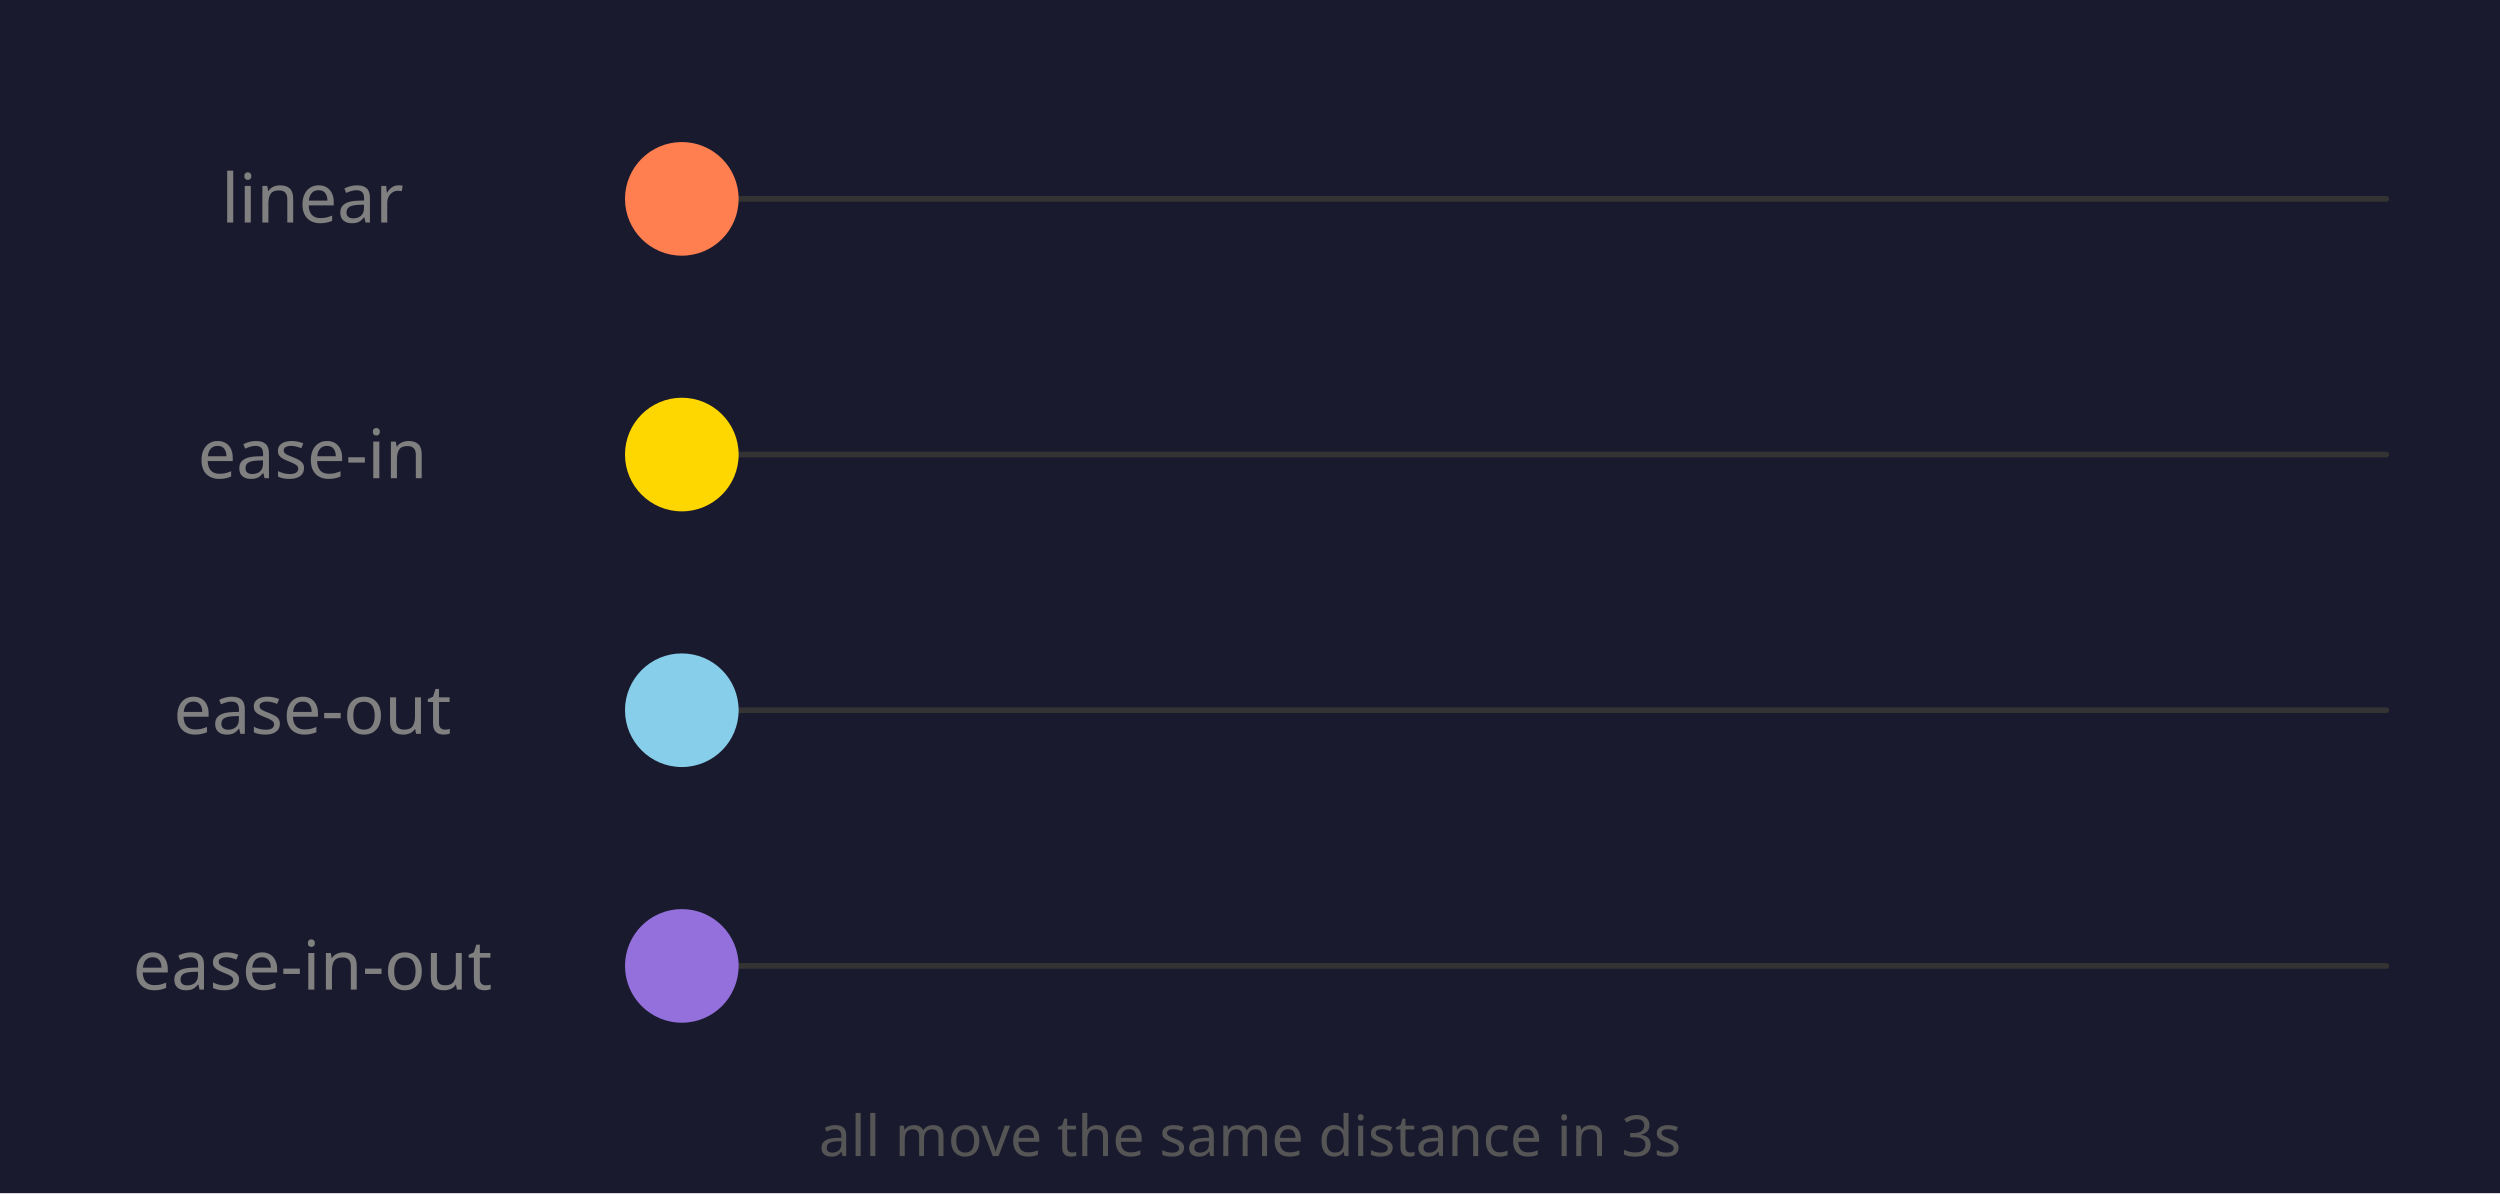
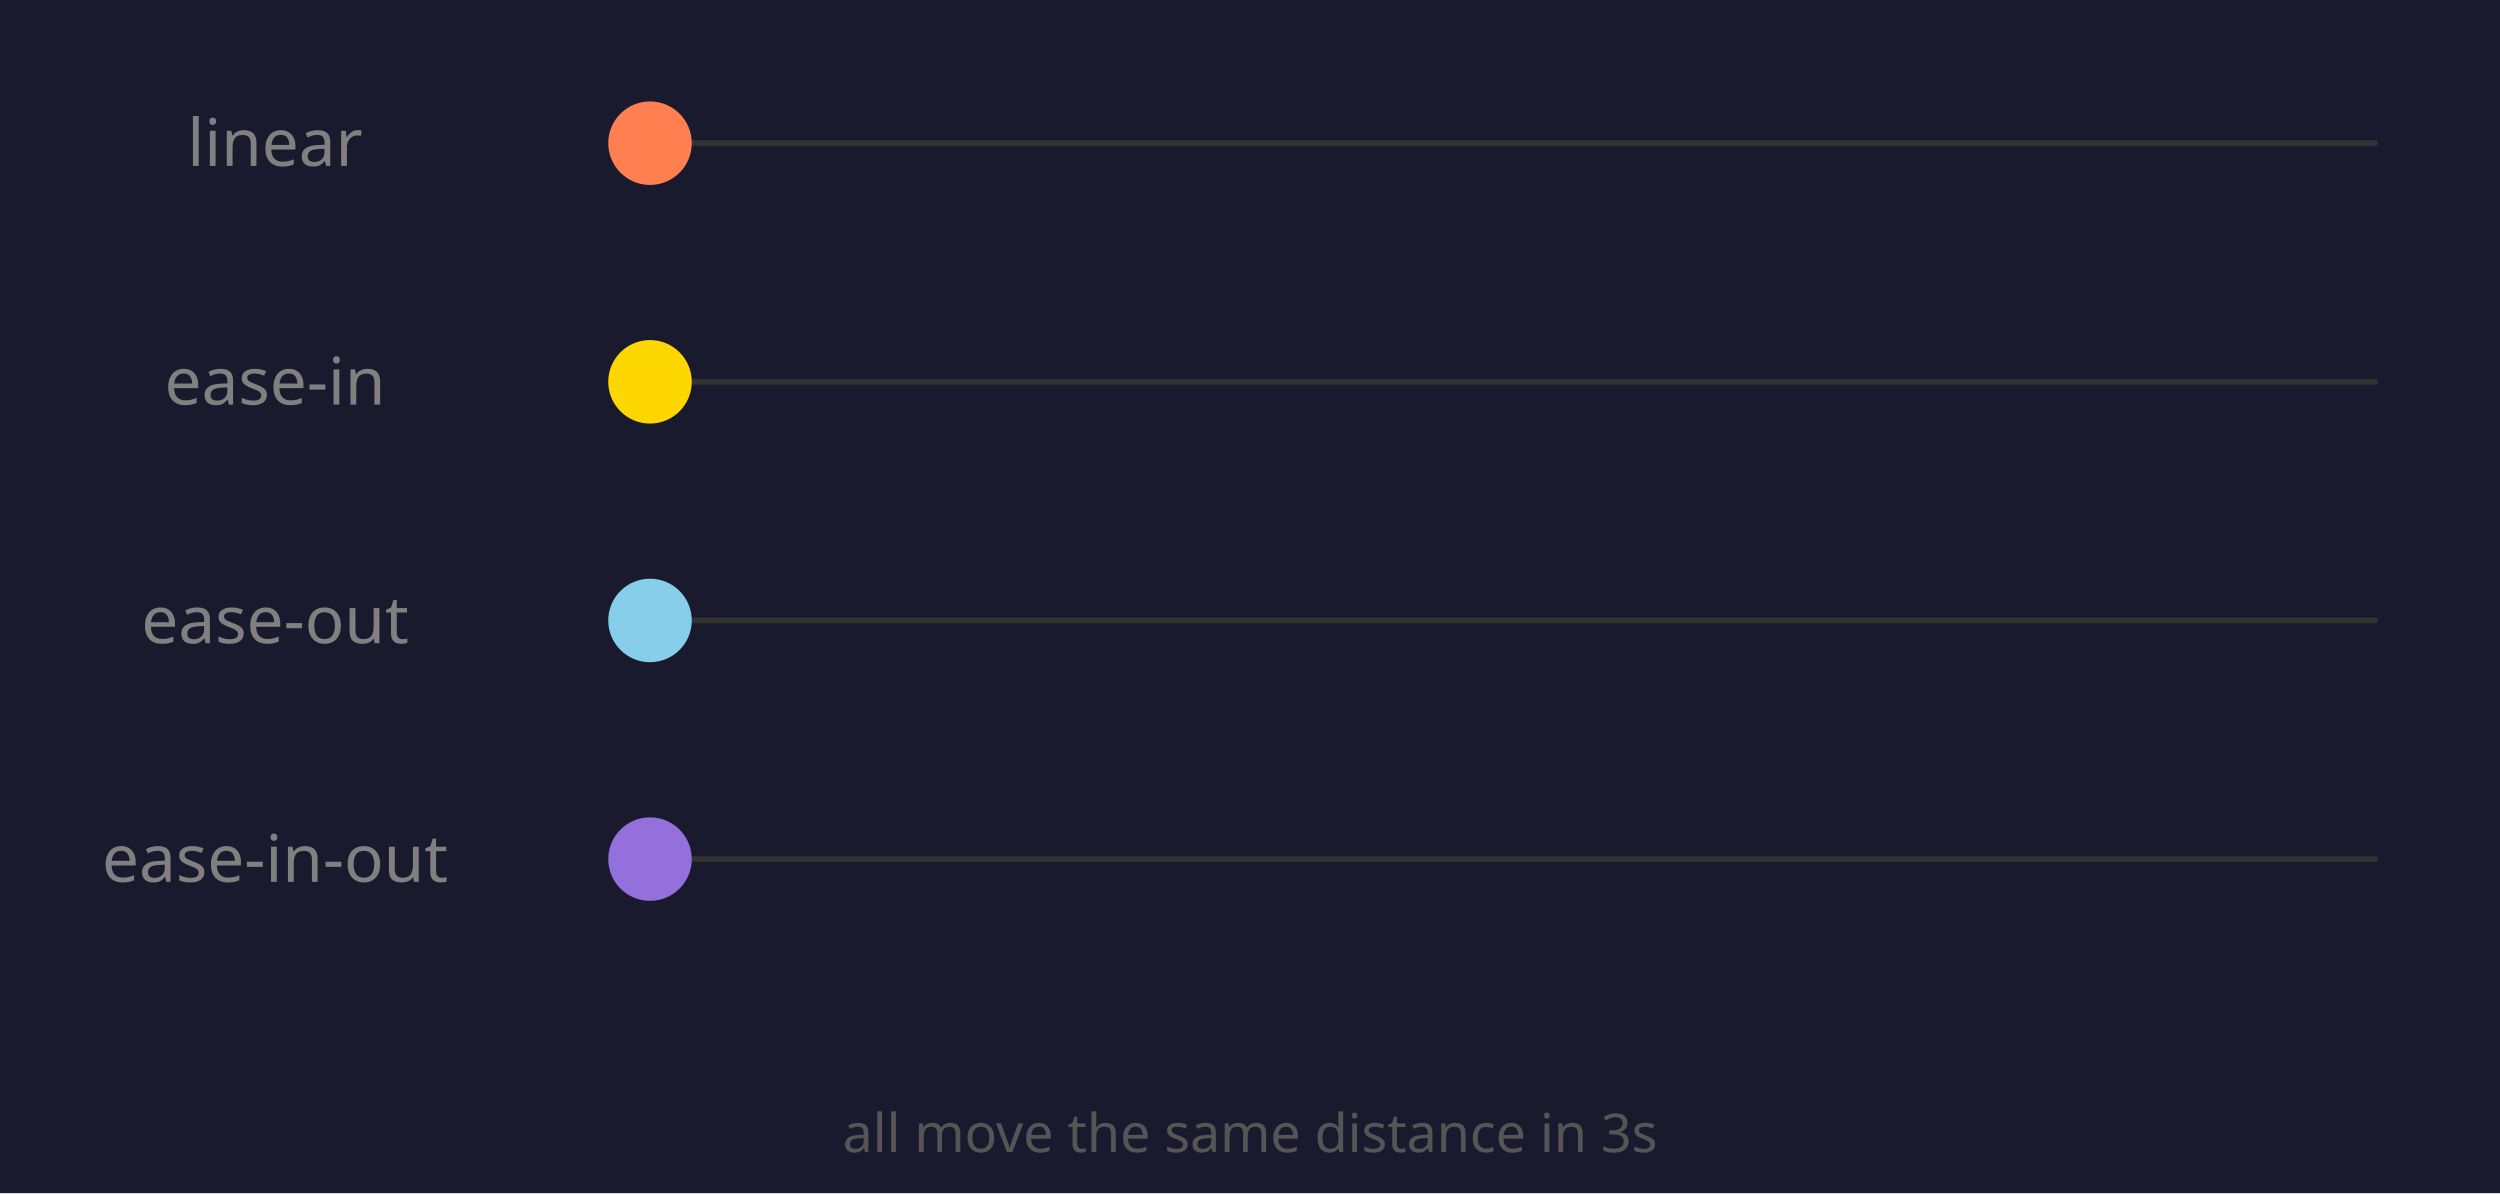
<svg xmlns="http://www.w3.org/2000/svg" width="440" height="210" viewBox="0 0 440 210">
  <rect width="100%" height="100%" fill="#1a1a2e" />
-   <text x="55" y="35" font-size="12" font-family="sans-serif" font-style="normal" font-weight="normal" fill="gray" text-anchor="middle" dominant-baseline="middle">linear</text>
-   <line x1="120" y1="35" x2="420" y2="35" stroke="#333333" stroke-width="1" stroke-linecap="round" />
-   <circle cx="120" cy="35" r="10" fill="coral">
-     <animate attributeName="cx" values="120;420" keyTimes="0;1" dur="3.0s" fill="freeze" repeatCount="indefinite" />
+   <text x="48.4" y="25.2" font-size="11.55" font-family="sans-serif" font-style="normal" font-weight="normal" fill="gray" text-anchor="middle" dominant-baseline="middle">linear</text>
+   <line x1="114.4" y1="25.2" x2="418" y2="25.2" stroke="#333333" stroke-width="1" stroke-linecap="round" />
+   <circle cx="114.4" cy="25.2" r="7.35" fill="coral">
+     <animate attributeName="cx" values="114.4;418" keyTimes="0;1" dur="3.0s" fill="freeze" repeatCount="indefinite" />
+     <animate attributeName="cy" values="25.2;25.2" keyTimes="0;1" dur="3.0s" fill="freeze" repeatCount="indefinite" />
  </circle>
-   <text x="55" y="80" font-size="12" font-family="sans-serif" font-style="normal" font-weight="normal" fill="gray" text-anchor="middle" dominant-baseline="middle">ease-in</text>
-   <line x1="120" y1="80" x2="420" y2="80" stroke="#333333" stroke-width="1" stroke-linecap="round" />
-   <circle cx="120" cy="80" r="10" fill="gold">
-     <animate attributeName="cx" values="120;420" keyTimes="0;1" dur="3.0s" calcMode="spline" keySplines="0.42 0.0 1.0 1.0" fill="freeze" repeatCount="indefinite" />
+   <text x="48.4" y="67.2" font-size="11.55" font-family="sans-serif" font-style="normal" font-weight="normal" fill="gray" text-anchor="middle" dominant-baseline="middle">ease-in</text>
+   <line x1="114.4" y1="67.2" x2="418" y2="67.2" stroke="#333333" stroke-width="1" stroke-linecap="round" />
+   <circle cx="114.4" cy="67.2" r="7.35" fill="gold">
+     <animate attributeName="cx" values="114.4;418" keyTimes="0;1" dur="3.0s" calcMode="spline" keySplines="0.42 0.0 1.0 1.0" fill="freeze" repeatCount="indefinite" />
+     <animate attributeName="cy" values="67.2;67.2" keyTimes="0;1" dur="3.0s" calcMode="spline" keySplines="0.42 0.0 1.0 1.0" fill="freeze" repeatCount="indefinite" />
  </circle>
-   <text x="55" y="125" font-size="12" font-family="sans-serif" font-style="normal" font-weight="normal" fill="gray" text-anchor="middle" dominant-baseline="middle">ease-out</text>
-   <line x1="120" y1="125" x2="420" y2="125" stroke="#333333" stroke-width="1" stroke-linecap="round" />
-   <circle cx="120" cy="125" r="10" fill="skyblue">
-     <animate attributeName="cx" values="120;420" keyTimes="0;1" dur="3.0s" calcMode="spline" keySplines="0.0 0.0 0.58 1.0" fill="freeze" repeatCount="indefinite" />
+   <text x="48.4" y="109.2" font-size="11.55" font-family="sans-serif" font-style="normal" font-weight="normal" fill="gray" text-anchor="middle" dominant-baseline="middle">ease-out</text>
+   <line x1="114.4" y1="109.2" x2="418" y2="109.2" stroke="#333333" stroke-width="1" stroke-linecap="round" />
+   <circle cx="114.4" cy="109.2" r="7.35" fill="skyblue">
+     <animate attributeName="cx" values="114.4;418" keyTimes="0;1" dur="3.0s" calcMode="spline" keySplines="0.0 0.0 0.58 1.0" fill="freeze" repeatCount="indefinite" />
+     <animate attributeName="cy" values="109.2;109.2" keyTimes="0;1" dur="3.0s" calcMode="spline" keySplines="0.0 0.0 0.58 1.0" fill="freeze" repeatCount="indefinite" />
  </circle>
-   <text x="55" y="170" font-size="12" font-family="sans-serif" font-style="normal" font-weight="normal" fill="gray" text-anchor="middle" dominant-baseline="middle">ease-in-out</text>
-   <line x1="120" y1="170" x2="420" y2="170" stroke="#333333" stroke-width="1" stroke-linecap="round" />
-   <circle cx="120" cy="170" r="10" fill="mediumpurple">
-     <animate attributeName="cx" values="120;420" keyTimes="0;1" dur="3.0s" calcMode="spline" keySplines="0.42 0.0 0.58 1.0" fill="freeze" repeatCount="indefinite" />
+   <text x="48.4" y="151.2" font-size="11.55" font-family="sans-serif" font-style="normal" font-weight="normal" fill="gray" text-anchor="middle" dominant-baseline="middle">ease-in-out</text>
+   <line x1="114.4" y1="151.2" x2="418" y2="151.2" stroke="#333333" stroke-width="1" stroke-linecap="round" />
+   <circle cx="114.4" cy="151.2" r="7.35" fill="mediumpurple">
+     <animate attributeName="cx" values="114.4;418" keyTimes="0;1" dur="3.0s" calcMode="spline" keySplines="0.42 0.0 0.58 1.0" fill="freeze" repeatCount="indefinite" />
+     <animate attributeName="cy" values="151.2;151.2" keyTimes="0;1" dur="3.0s" calcMode="spline" keySplines="0.42 0.0 0.58 1.0" fill="freeze" repeatCount="indefinite" />
  </circle>
-   <text x="220" y="200" font-size="10" font-family="sans-serif" font-style="normal" font-weight="normal" fill="#555555" text-anchor="middle" dominant-baseline="middle">all move the same distance in 3s</text>
+   <text x="220" y="199.5" font-size="9.45" font-family="sans-serif" font-style="normal" font-weight="normal" fill="#555555" text-anchor="middle" dominant-baseline="middle">all move the same distance in 3s</text>
</svg>
